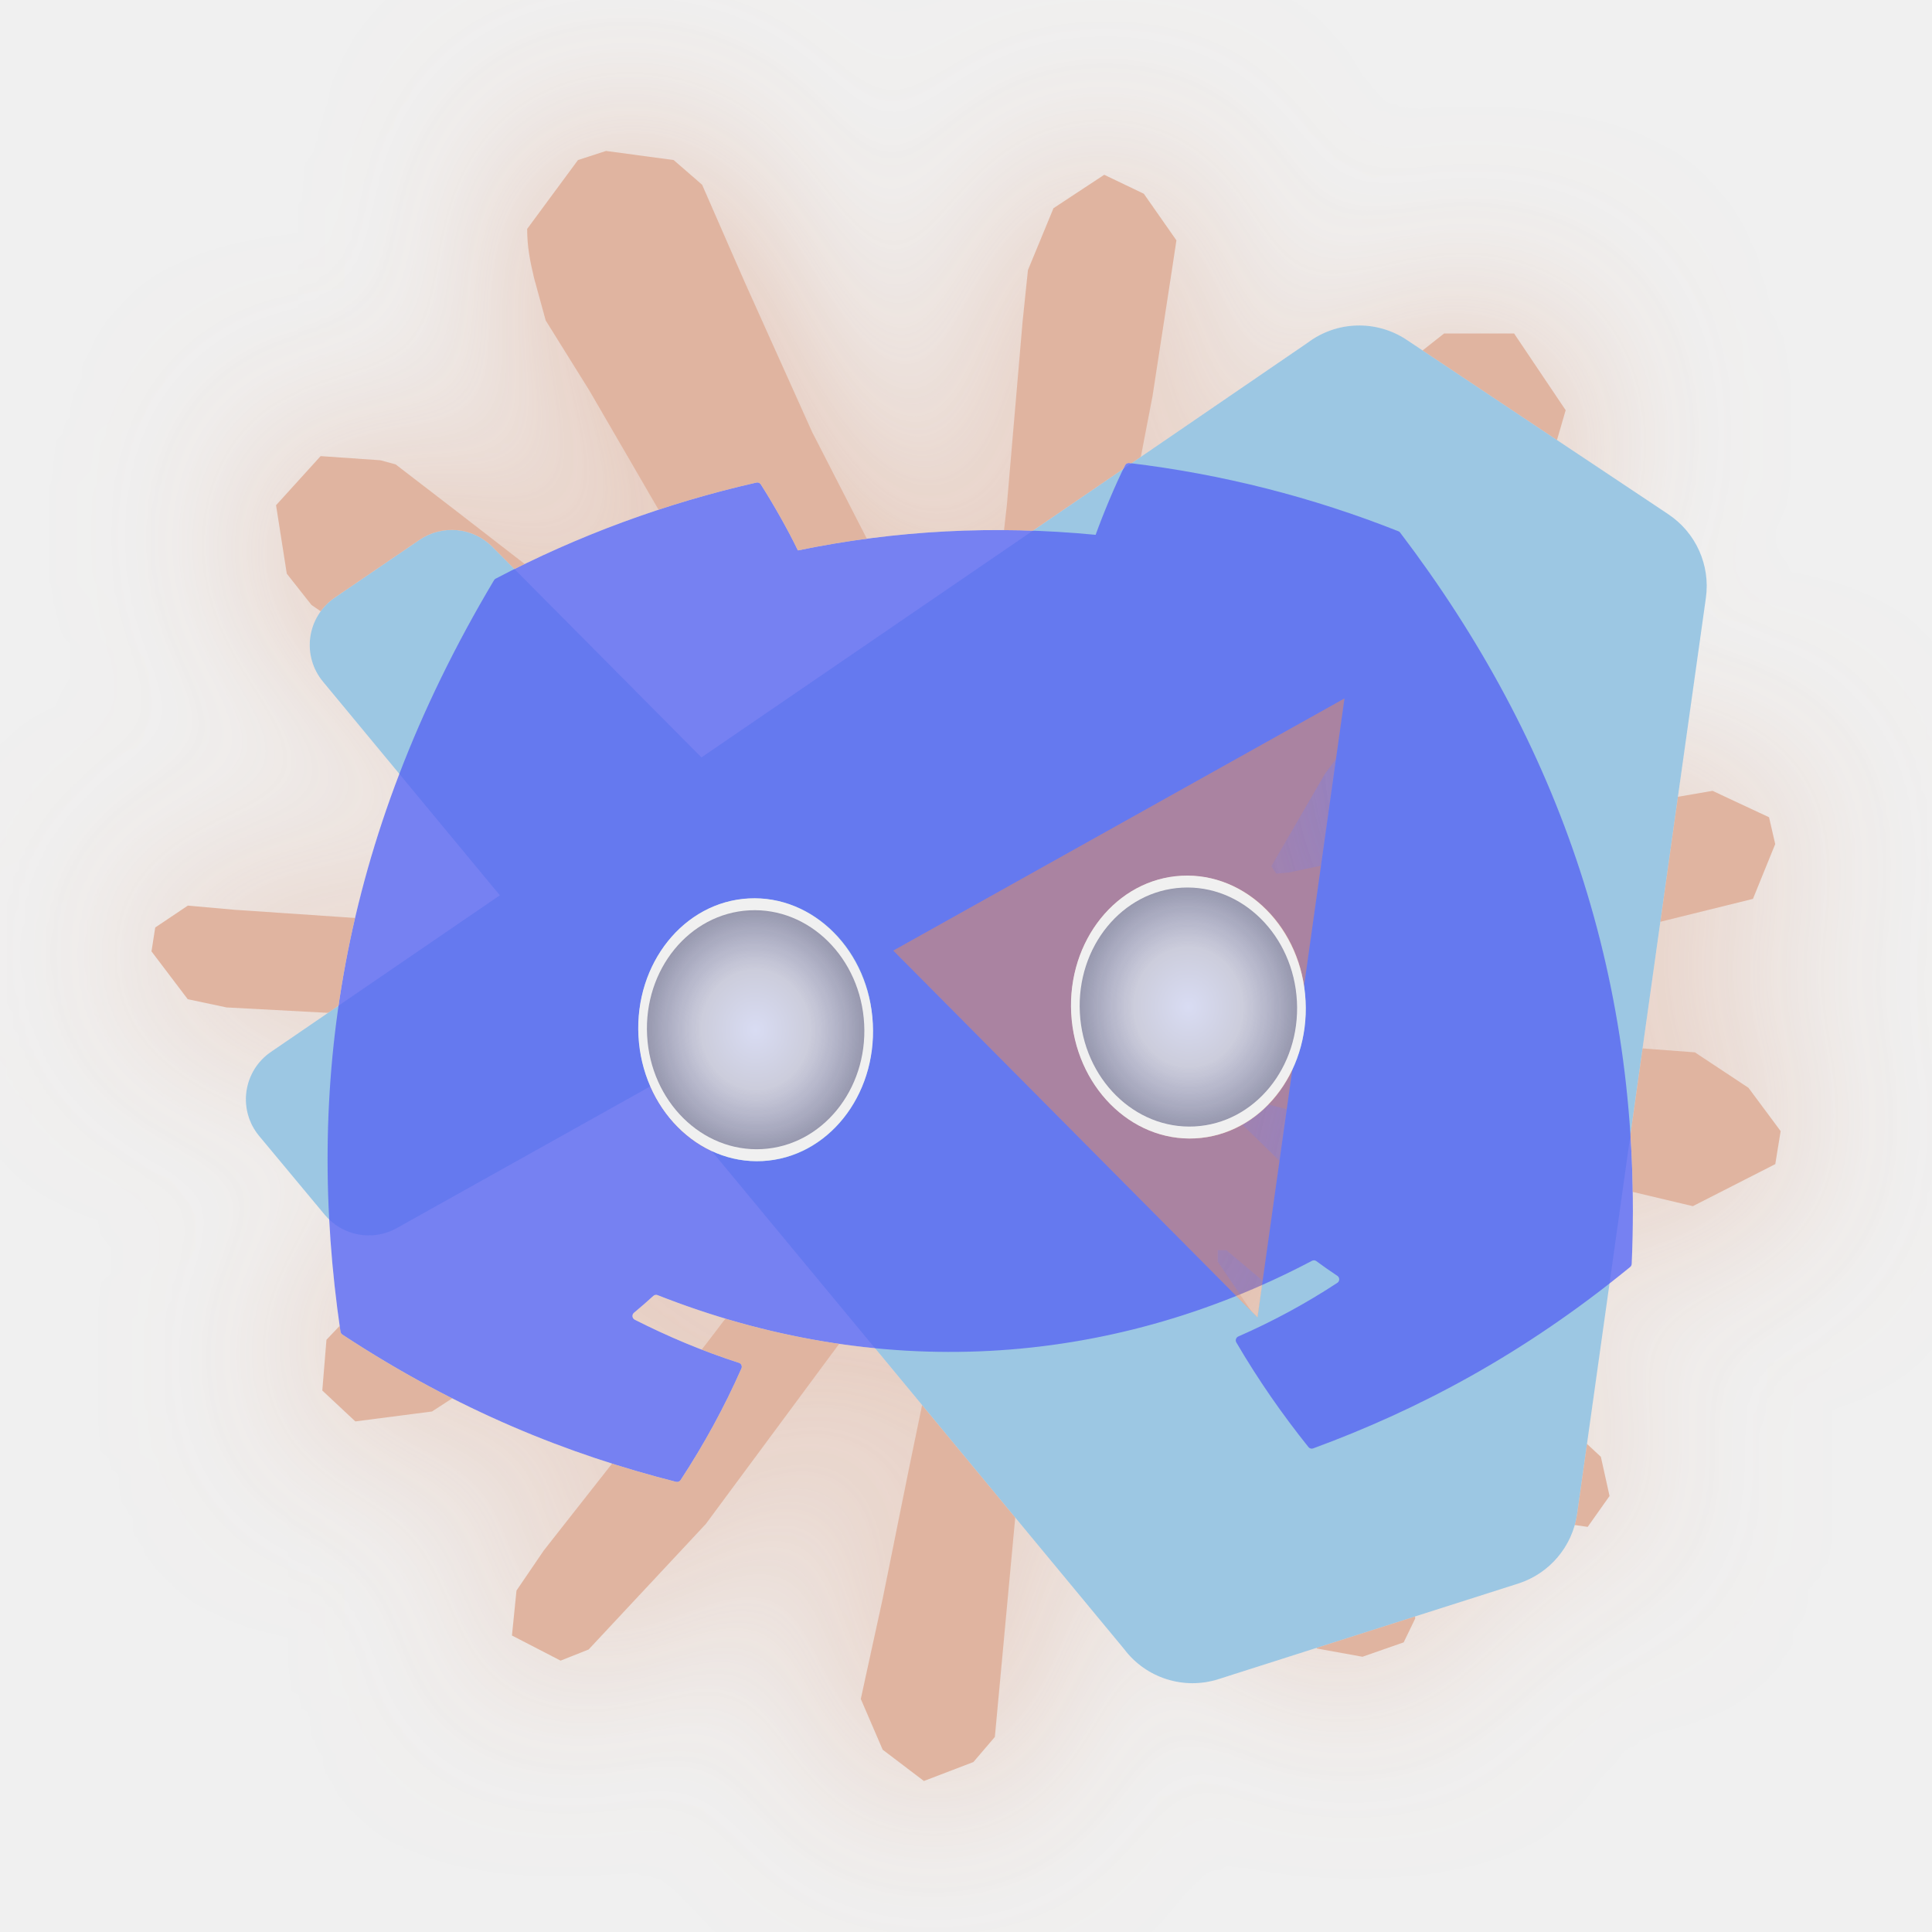
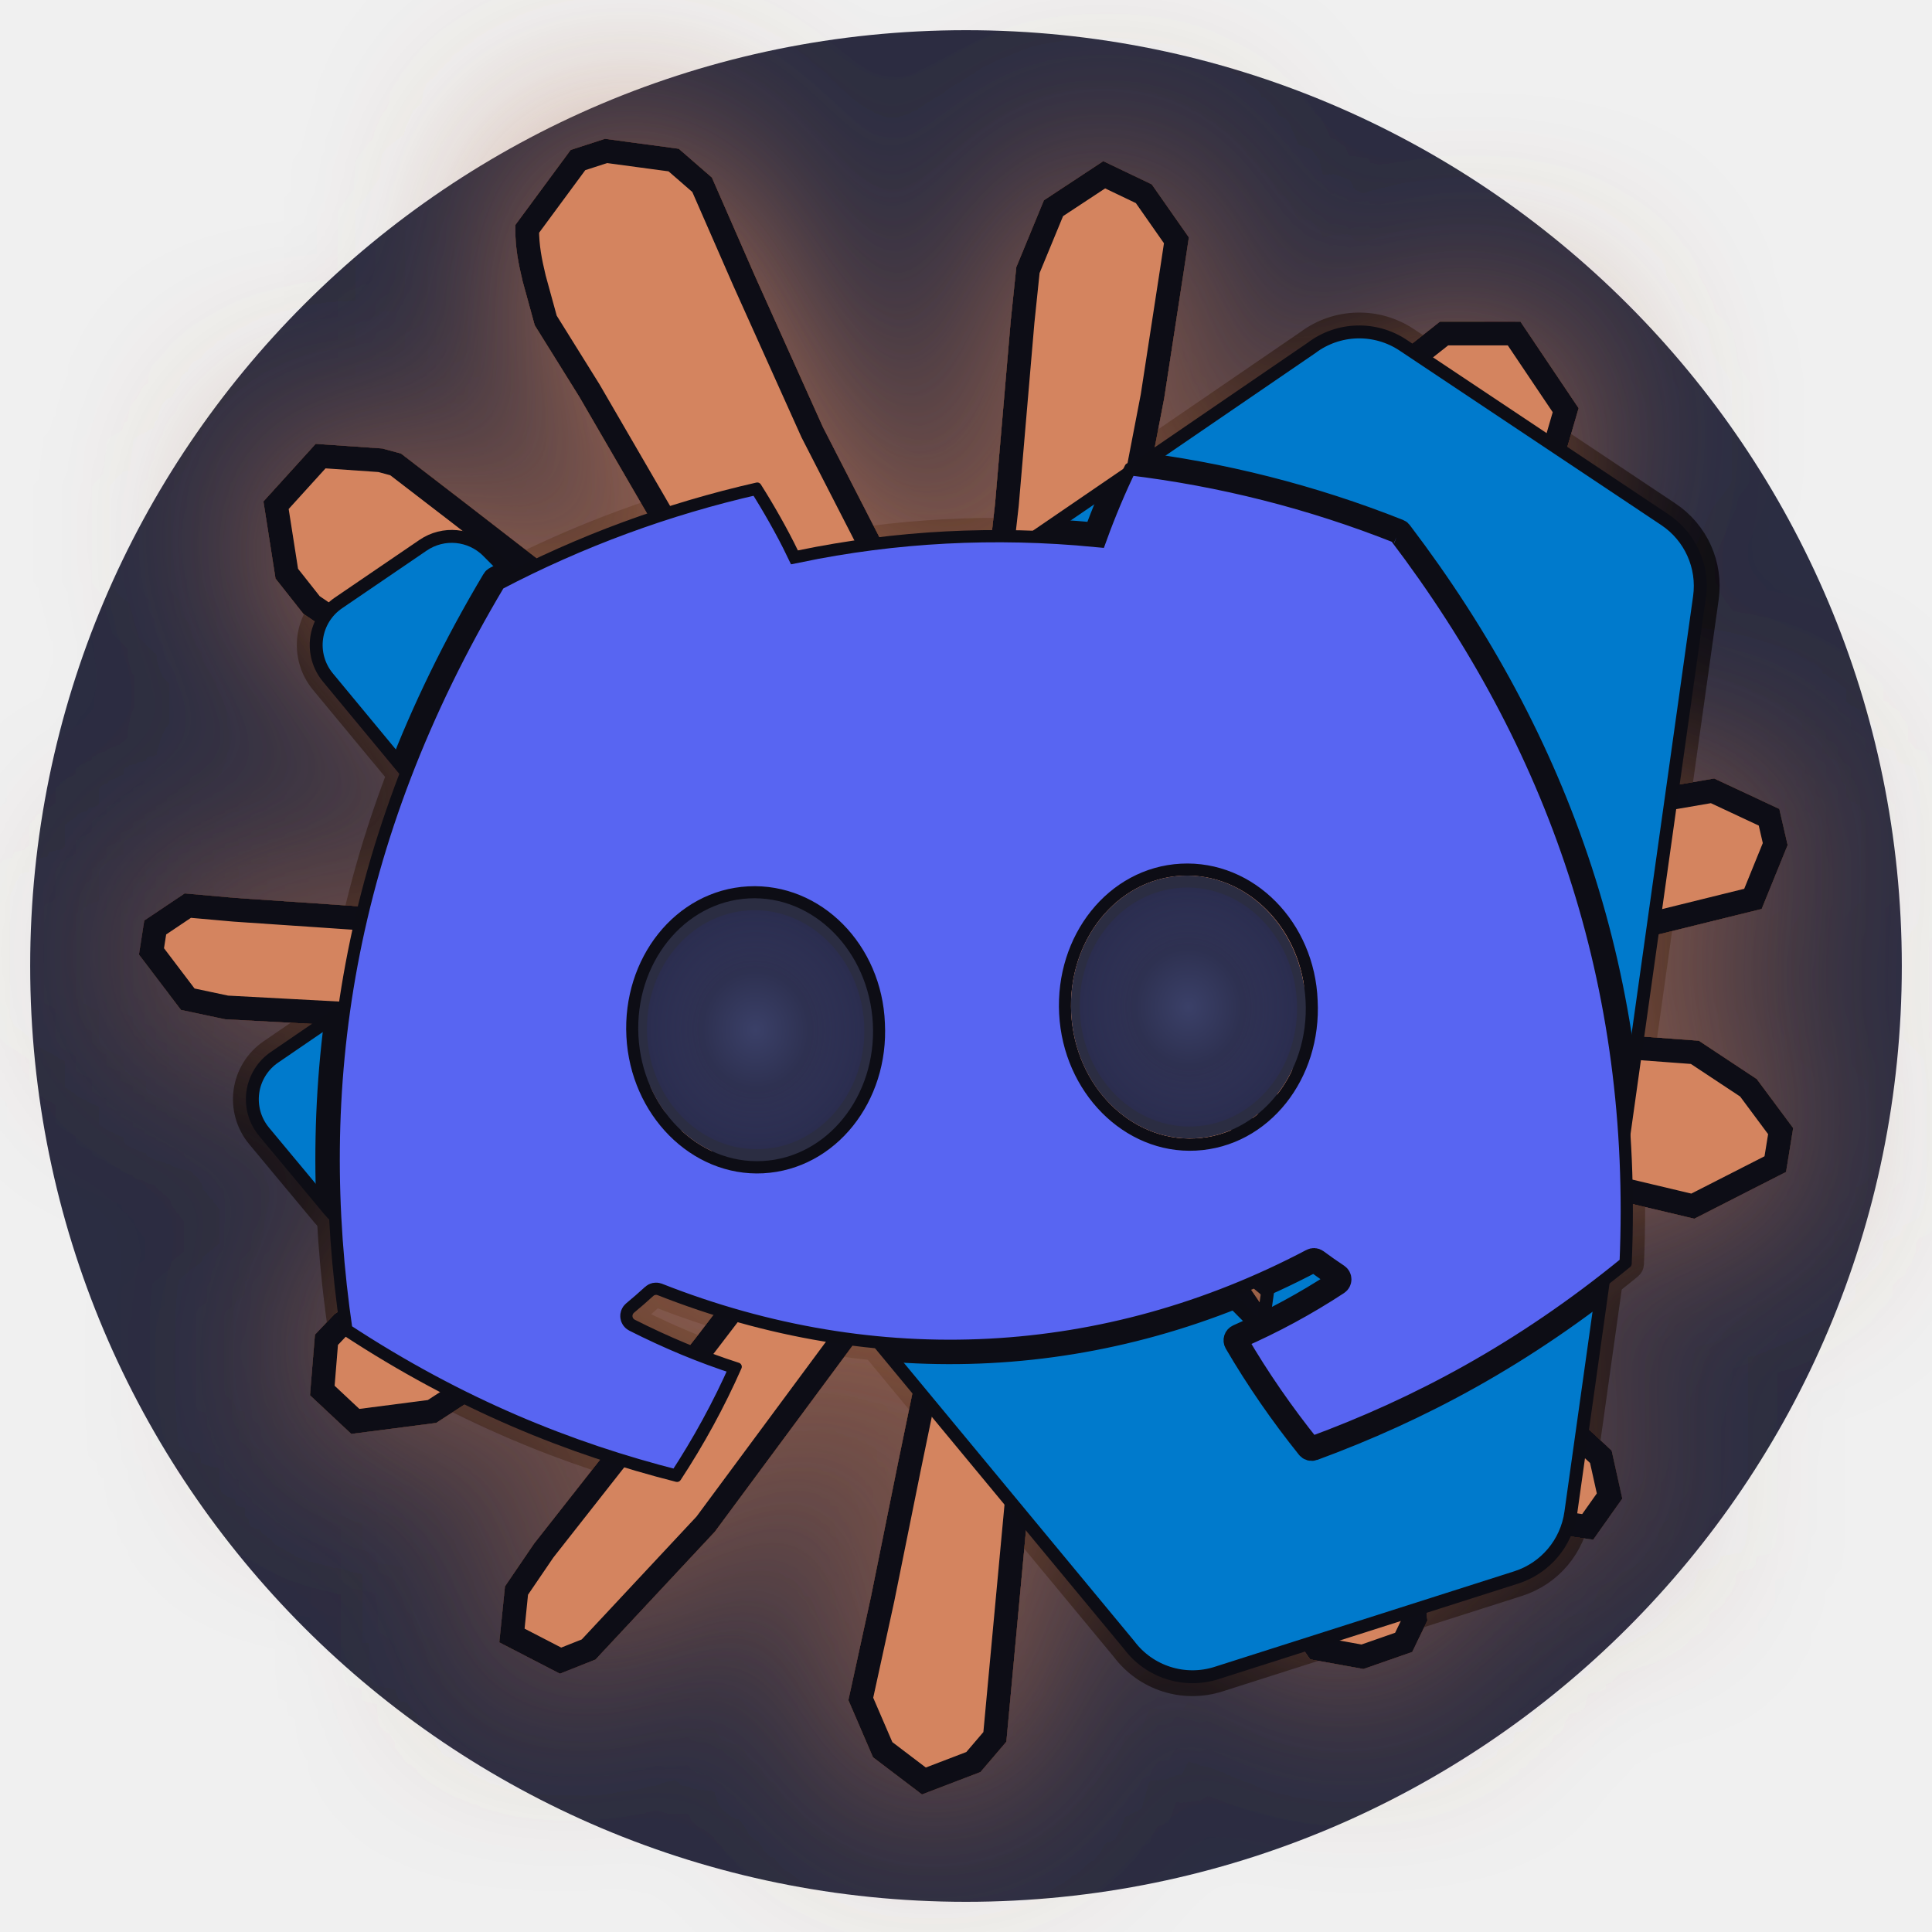
<svg xmlns="http://www.w3.org/2000/svg" viewBox="0 0 128 128" width="128" height="128">
  <defs>
    <filter id="glow">
      <feGaussianBlur stdDeviation="1.5" result="blur" />
      <feMerge>
        <feMergeNode in="blur" />
        <feMergeNode in="SourceGraphic" />
      </feMerge>
    </filter>
+     <radialGradient id="eyeShadow">
+       <stop offset="0%" stop-color="#7B8CFF" stop-opacity="0.2" />
+       <stop offset="50%" stop-color="#3B3F8A" stop-opacity="0.2" />
+       <stop offset="100%" stop-color="#2A2D5E" stop-opacity="0.45" />
+     </radialGradient>
    <mask id="eyePunch" maskUnits="userSpaceOnUse" x="0" y="0" width="128" height="128">
      <rect width="128" height="128" fill="white" />
      <g transform="translate(21, 21) scale(3.6) rotate(-3, 12, 12)">
        <ellipse cx="8.02" cy="12.91" rx="2.16" ry="2.42" fill="black" />
        <ellipse cx="15.995" cy="12.91" rx="2.16" ry="2.42" fill="black" />
      </g>
    </mask>
    <mask id="weaveMask" maskUnits="userSpaceOnUse" x="0" y="0" width="128" height="128">
      <rect width="128" height="128" fill="white" />
      <g transform="translate(21, 21) scale(3.6) rotate(-3, 12, 12)">
        <path fill="black" fill-rule="evenodd" d="M20.317 4.37a19.791 19.791 0 00-4.885-1.515.074.074 0 00-.079.037c-.211.375-.445.865-.608 1.25-1.845-.276-3.68-.276-5.487 0-.164-.393-.406-.874-.618-1.25a.077.077 0 00-.079-.037 19.736 19.736 0 00-4.885 1.515.07.07 0 00-.032.028C.533 9.046-.319 13.58.099 18.058a.082.082 0 00.031.056c2.053 1.508 4.041 2.423 5.993 3.029a.078.078 0 00.084-.028c.462-.63.873-1.295 1.226-1.994a.076.076 0 00-.042-.106c-.653-.248-1.274-.549-1.872-.892a.077.077 0 01-.008-.128c.126-.094.252-.192.372-.291a.074.074 0 01.078-.011c3.928 1.793 8.18 1.793 12.061 0a.074.074 0 01.079.009c.12.099.246.198.373.292a.077.077 0 01-.007.128 12.299 12.299 0 01-1.873.891.077.077 0 00-.041.107c.36.698.772 1.363 1.225 1.993a.076.076 0 00.084.029c1.961-.607 3.95-1.522 6.002-3.029a.077.077 0 00.031-.055c.5-5.177-.838-9.674-3.549-13.66a.061.061 0 00-.031-.029zM8.02 15.331c-1.183 0-2.157-1.086-2.157-2.419 0-1.333.956-2.419 2.157-2.419 1.211 0 2.176 1.095 2.157 2.419 0 1.333-.956 2.419-2.157 2.419zm7.975 0c-1.183 0-2.157-1.086-2.157-2.419 0-1.333.955-2.419 2.157-2.419 1.211 0 2.176 1.095 2.157 2.419 0 1.333-.946 2.419-2.157 2.419Z" />
        <ellipse cx="8.02" cy="12.91" rx="2.16" ry="2.42" fill="white" />
        <ellipse cx="15.995" cy="12.91" rx="2.16" ry="2.42" fill="white" />
      </g>
      <g transform="translate(18, 18) scale(3.8) rotate(8, 12, 12)">
        <path fill="black" fill-rule="evenodd" d="M23.15 2.587L18.21.21a1.494 1.494 0 0 0-1.705.29l-9.46 8.63-4.12-3.128a.999.999 0 0 0-1.276.057L.327 7.261A1 1 0 0 0 .326 8.74L3.899 12 .326 15.26a1 1 0 0 0 .001 1.479L1.65 17.94a.999.999 0 0 0 1.276.057l4.12-3.128 9.46 8.63a1.492 1.492 0 0 0 1.704.29l4.942-2.377A1.5 1.5 0 0 0 24 20.06V3.939a1.5 1.5 0 0 0-.85-1.352zm-5.146 14.861L10.826 12l7.178-5.448v10.896z" />
-         <polygon points="10.826,12 18.004,6.552 18.004,17.448" fill="white" />
      </g>
    </mask>
  </defs>
+   <circle cx="64" cy="64" r="62" fill="#2b2d42" />
  <g mask="url(#eyePunch)">
-     <g transform="translate(18, 18) scale(3.8) rotate(8, 12, 12)" opacity="0.35">
-       <path fill="#007ACC" d="M23.15 2.587L18.21.21a1.494 1.494 0 0 0-1.705.29l-9.46 8.63-4.12-3.128a.999.999 0 0 0-1.276.057L.327 7.261A1 1 0 0 0 .326 8.74L3.899 12 .326 15.26a1 1 0 0 0 .001 1.479L1.65 17.94a.999.999 0 0 0 1.276.057l4.12-3.128 9.46 8.63a1.492 1.492 0 0 0 1.704.29l4.942-2.377A1.5 1.5 0 0 0 24 20.06V3.939a1.5 1.5 0 0 0-.85-1.352zm-5.146 14.861L10.826 12l7.178-5.448v10.896z" />
+     <g transform="translate(18, 18) scale(3.8) rotate(8, 12, 12)">
+       <path fill="#007ACC" stroke="#0d0d15" stroke-width="0.45" d="M23.15 2.587L18.21.21a1.494 1.494 0 0 0-1.705.29l-9.46 8.63-4.12-3.128a.999.999 0 0 0-1.276.057L.327 7.261A1 1 0 0 0 .326 8.74L3.899 12 .326 15.26a1 1 0 0 0 .001 1.479L1.65 17.94a.999.999 0 0 0 1.276.057l4.12-3.128 9.46 8.63a1.492 1.492 0 0 0 1.704.29l4.942-2.377A1.5 1.5 0 0 0 24 20.06V3.939a1.5 1.5 0 0 0-.85-1.352zm-5.146 14.861L10.826 12l7.178-5.448v10.896z" />
    </g>
-     <g transform="translate(21, 21) scale(3.6) rotate(-3, 12, 12)" opacity="0.8">
-       <path fill="#5865F2" fill-rule="evenodd" d="M20.317 4.37a19.791 19.791 0 00-4.885-1.515.074.074 0 00-.079.037c-.211.375-.445.865-.608 1.25-1.845-.276-3.68-.276-5.487 0-.164-.393-.406-.874-.618-1.25a.077.077 0 00-.079-.037 19.736 19.736 0 00-4.885 1.515.07.07 0 00-.032.028C.533 9.046-.319 13.58.099 18.058a.082.082 0 00.031.056c2.053 1.508 4.041 2.423 5.993 3.029a.078.078 0 00.084-.028c.462-.63.873-1.295 1.226-1.994a.076.076 0 00-.042-.106c-.653-.248-1.274-.549-1.872-.892a.077.077 0 01-.008-.128c.126-.094.252-.192.372-.291a.074.074 0 01.078-.011c3.928 1.793 8.18 1.793 12.061 0a.074.074 0 01.079.009c.12.099.246.198.373.292a.077.077 0 01-.007.128 12.299 12.299 0 01-1.873.891.077.077 0 00-.041.107c.36.698.772 1.363 1.225 1.993a.076.076 0 00.084.029c1.961-.607 3.95-1.522 6.002-3.029a.077.077 0 00.031-.055c.5-5.177-.838-9.674-3.549-13.66a.061.061 0 00-.031-.029zM8.02 15.331c-1.183 0-2.157-1.086-2.157-2.419 0-1.333.956-2.419 2.157-2.419 1.211 0 2.176 1.095 2.157 2.419 0 1.333-.956 2.419-2.157 2.419zm7.975 0c-1.183 0-2.157-1.086-2.157-2.419 0-1.333.955-2.419 2.157-2.419 1.211 0 2.176 1.095 2.157 2.419 0 1.333-.946 2.419-2.157 2.419Z" />
+     <g transform="translate(21, 21) scale(3.6) rotate(-3, 12, 12)">
+       <path fill="#5865F2" stroke="#0d0d15" stroke-width="0.45" fill-rule="evenodd" d="M20.317 4.37a19.791 19.791 0 00-4.885-1.515.074.074 0 00-.079.037c-.211.375-.445.865-.608 1.25-1.845-.276-3.68-.276-5.487 0-.164-.393-.406-.874-.618-1.25a.077.077 0 00-.079-.037 19.736 19.736 0 00-4.885 1.515.07.07 0 00-.032.028C.533 9.046-.319 13.58.099 18.058a.082.082 0 00.031.056c2.053 1.508 4.041 2.423 5.993 3.029a.078.078 0 00.084-.028c.462-.63.873-1.295 1.226-1.994a.076.076 0 00-.042-.106c-.653-.248-1.274-.549-1.872-.892a.077.077 0 01-.008-.128c.126-.094.252-.192.372-.291a.074.074 0 01.078-.011c3.928 1.793 8.18 1.793 12.061 0a.074.074 0 01.079.009c.12.099.246.198.373.292a.077.077 0 01-.007.128 12.299 12.299 0 01-1.873.891.077.077 0 00-.041.107c.36.698.772 1.363 1.225 1.993a.076.076 0 00.084.029c1.961-.607 3.95-1.522 6.002-3.029a.077.077 0 00.031-.055c.5-5.177-.838-9.674-3.549-13.66a.061.061 0 00-.031-.029zM8.02 15.331c-1.183 0-2.157-1.086-2.157-2.419 0-1.333.956-2.419 2.157-2.419 1.211 0 2.176 1.095 2.157 2.419 0 1.333-.956 2.419-2.157 2.419zm7.975 0c-1.183 0-2.157-1.086-2.157-2.419 0-1.333.955-2.419 2.157-2.419 1.211 0 2.176 1.095 2.157 2.419 0 1.333-.946 2.419-2.157 2.419Z" />
    </g>
    <g mask="url(#weaveMask)">
-       <g transform="translate(10, 10) scale(4.5)" opacity="0.55" filter="url(#glow)">
-         <path fill="#D4845F" d="m4.714 15.956 4.717-2.647.079-.231-.079-.128h-.231l-.789-.049-2.696-.073-2.337-.097-2.265-.121-.571-.121-.534-.704.055-.352.48-.322.686.061 1.518.103 2.277.158 1.651.097 2.447.255h.389l.055-.158-.134-.097-.103-.097L6.973 9.836l-2.55-1.688-1.336-.971-.723-.492-.364-.461-.158-1.008.656-.723.88.061.225.061.892.686 1.906 1.475 2.489 1.834.364.303.146-.103.018-.073-.164-.273-1.354-2.447-1.445-2.489-.643-1.032-.17-.619c-.061-.255-.103-.467-.103-.729L6.287.134 6.7 0l.996.134.419.364.619 1.415 1.002 2.228 1.554 3.03.455.898.243.832.091.255h.158v-.146l.128-1.706.237-2.095.231-2.696.079-.759.376-.911.747-.492.583.279.48.686-.067.443-.285 1.852-.559 2.902-.364 1.943h.212l.243-.243.984-1.305 1.651-2.064.729-.82.85-.905.546-.431h1.032l.759 1.129-.34 1.166-1.062 1.348-.88 1.141-1.263 1.7-.789 1.36.073.109.188-.018 2.853-.607 1.542-.279 1.84-.316.832.389.091.395-.328.807-1.967.486-2.307.461-3.436.814-.043.03.049.061 1.548.146.662.036h1.621l3.018.225.789.522.474.638-.079.486-1.214.619-1.639-.389-3.825-.911-1.311-.328h-.182v.109l1.093 1.069 2.003 1.809 2.507 2.331.128.577-.322.455-.34-.049-2.204-1.657-.85-.747-1.925-1.621h-.128v.17l.443.65 2.344 3.521.121 1.081-.17.352-.607.212-.668-.121-1.372-1.925L14.38 17.959l-1.141-1.943-.14.079-.674 7.255-.316.37-.729.279-.607-.461-.322-.747.322-1.475.389-1.925.316-1.53.285-1.9.17-.631-.012-.043-.14.018-1.433 1.967-2.18 2.945-1.724 1.846-.413.164-.716-.37.067-.662.401-.589 2.386-3.036 1.439-1.882.929-1.087-.006-.158h-.055l-6.338 4.116-1.129.146-.486-.455.061-.747.231-.243 1.906-1.311Z" />
+       <g transform="translate(10, 10) scale(4.5)" filter="url(#glow)">
+         <path fill="#D4845F" stroke="#0d0d15" stroke-width="0.35" d="m4.714 15.956 4.717-2.647.079-.231-.079-.128h-.231l-.789-.049-2.696-.073-2.337-.097-2.265-.121-.571-.121-.534-.704.055-.352.48-.322.686.061 1.518.103 2.277.158 1.651.097 2.447.255h.389l.055-.158-.134-.097-.103-.097L6.973 9.836l-2.55-1.688-1.336-.971-.723-.492-.364-.461-.158-1.008.656-.723.88.061.225.061.892.686 1.906 1.475 2.489 1.834.364.303.146-.103.018-.073-.164-.273-1.354-2.447-1.445-2.489-.643-1.032-.17-.619c-.061-.255-.103-.467-.103-.729L6.287.134 6.7 0l.996.134.419.364.619 1.415 1.002 2.228 1.554 3.03.455.898.243.832.091.255h.158v-.146l.128-1.706.237-2.095.231-2.696.079-.759.376-.911.747-.492.583.279.48.686-.067.443-.285 1.852-.559 2.902-.364 1.943h.212l.243-.243.984-1.305 1.651-2.064.729-.82.85-.905.546-.431h1.032l.759 1.129-.34 1.166-1.062 1.348-.88 1.141-1.263 1.7-.789 1.36.073.109.188-.018 2.853-.607 1.542-.279 1.84-.316.832.389.091.395-.328.807-1.967.486-2.307.461-3.436.814-.043.03.049.061 1.548.146.662.036h1.621l3.018.225.789.522.474.638-.079.486-1.214.619-1.639-.389-3.825-.911-1.311-.328h-.182v.109l1.093 1.069 2.003 1.809 2.507 2.331.128.577-.322.455-.34-.049-2.204-1.657-.85-.747-1.925-1.621h-.128v.17l.443.65 2.344 3.521.121 1.081-.17.352-.607.212-.668-.121-1.372-1.925L14.38 17.959l-1.141-1.943-.14.079-.674 7.255-.316.37-.729.279-.607-.461-.322-.747.322-1.475.389-1.925.316-1.53.285-1.9.17-.631-.012-.043-.14.018-1.433 1.967-2.18 2.945-1.724 1.846-.413.164-.716-.37.067-.662.401-.589 2.386-3.036 1.439-1.882.929-1.087-.006-.158h-.055l-6.338 4.116-1.129.146-.486-.455.061-.747.231-.243 1.906-1.311Z" />
      </g>
    </g>
  </g>
-   <defs>
-     <radialGradient id="innerShadow">
-       <stop offset="0%" stop-color="#7B8CFF" stop-opacity="0.2" />
-       <stop offset="50%" stop-color="#3B3F8A" stop-opacity="0.2" />
-       <stop offset="100%" stop-color="#2A2D5E" stop-opacity="0.45" />
-     </radialGradient>
-   </defs>
  <g transform="translate(21, 21) scale(3.6) rotate(-3, 12, 12)">
-     <ellipse cx="8.02" cy="12.91" rx="2.0" ry="2.2" fill="url(#innerShadow)" />
-     <ellipse cx="15.995" cy="12.91" rx="2.0" ry="2.2" fill="url(#innerShadow)" />
+     <ellipse cx="8.02" cy="12.91" rx="2.0" ry="2.2" fill="url(#eyeShadow)" />
+     <ellipse cx="15.995" cy="12.91" rx="2.0" ry="2.2" fill="url(#eyeShadow)" />
  </g>
</svg>
